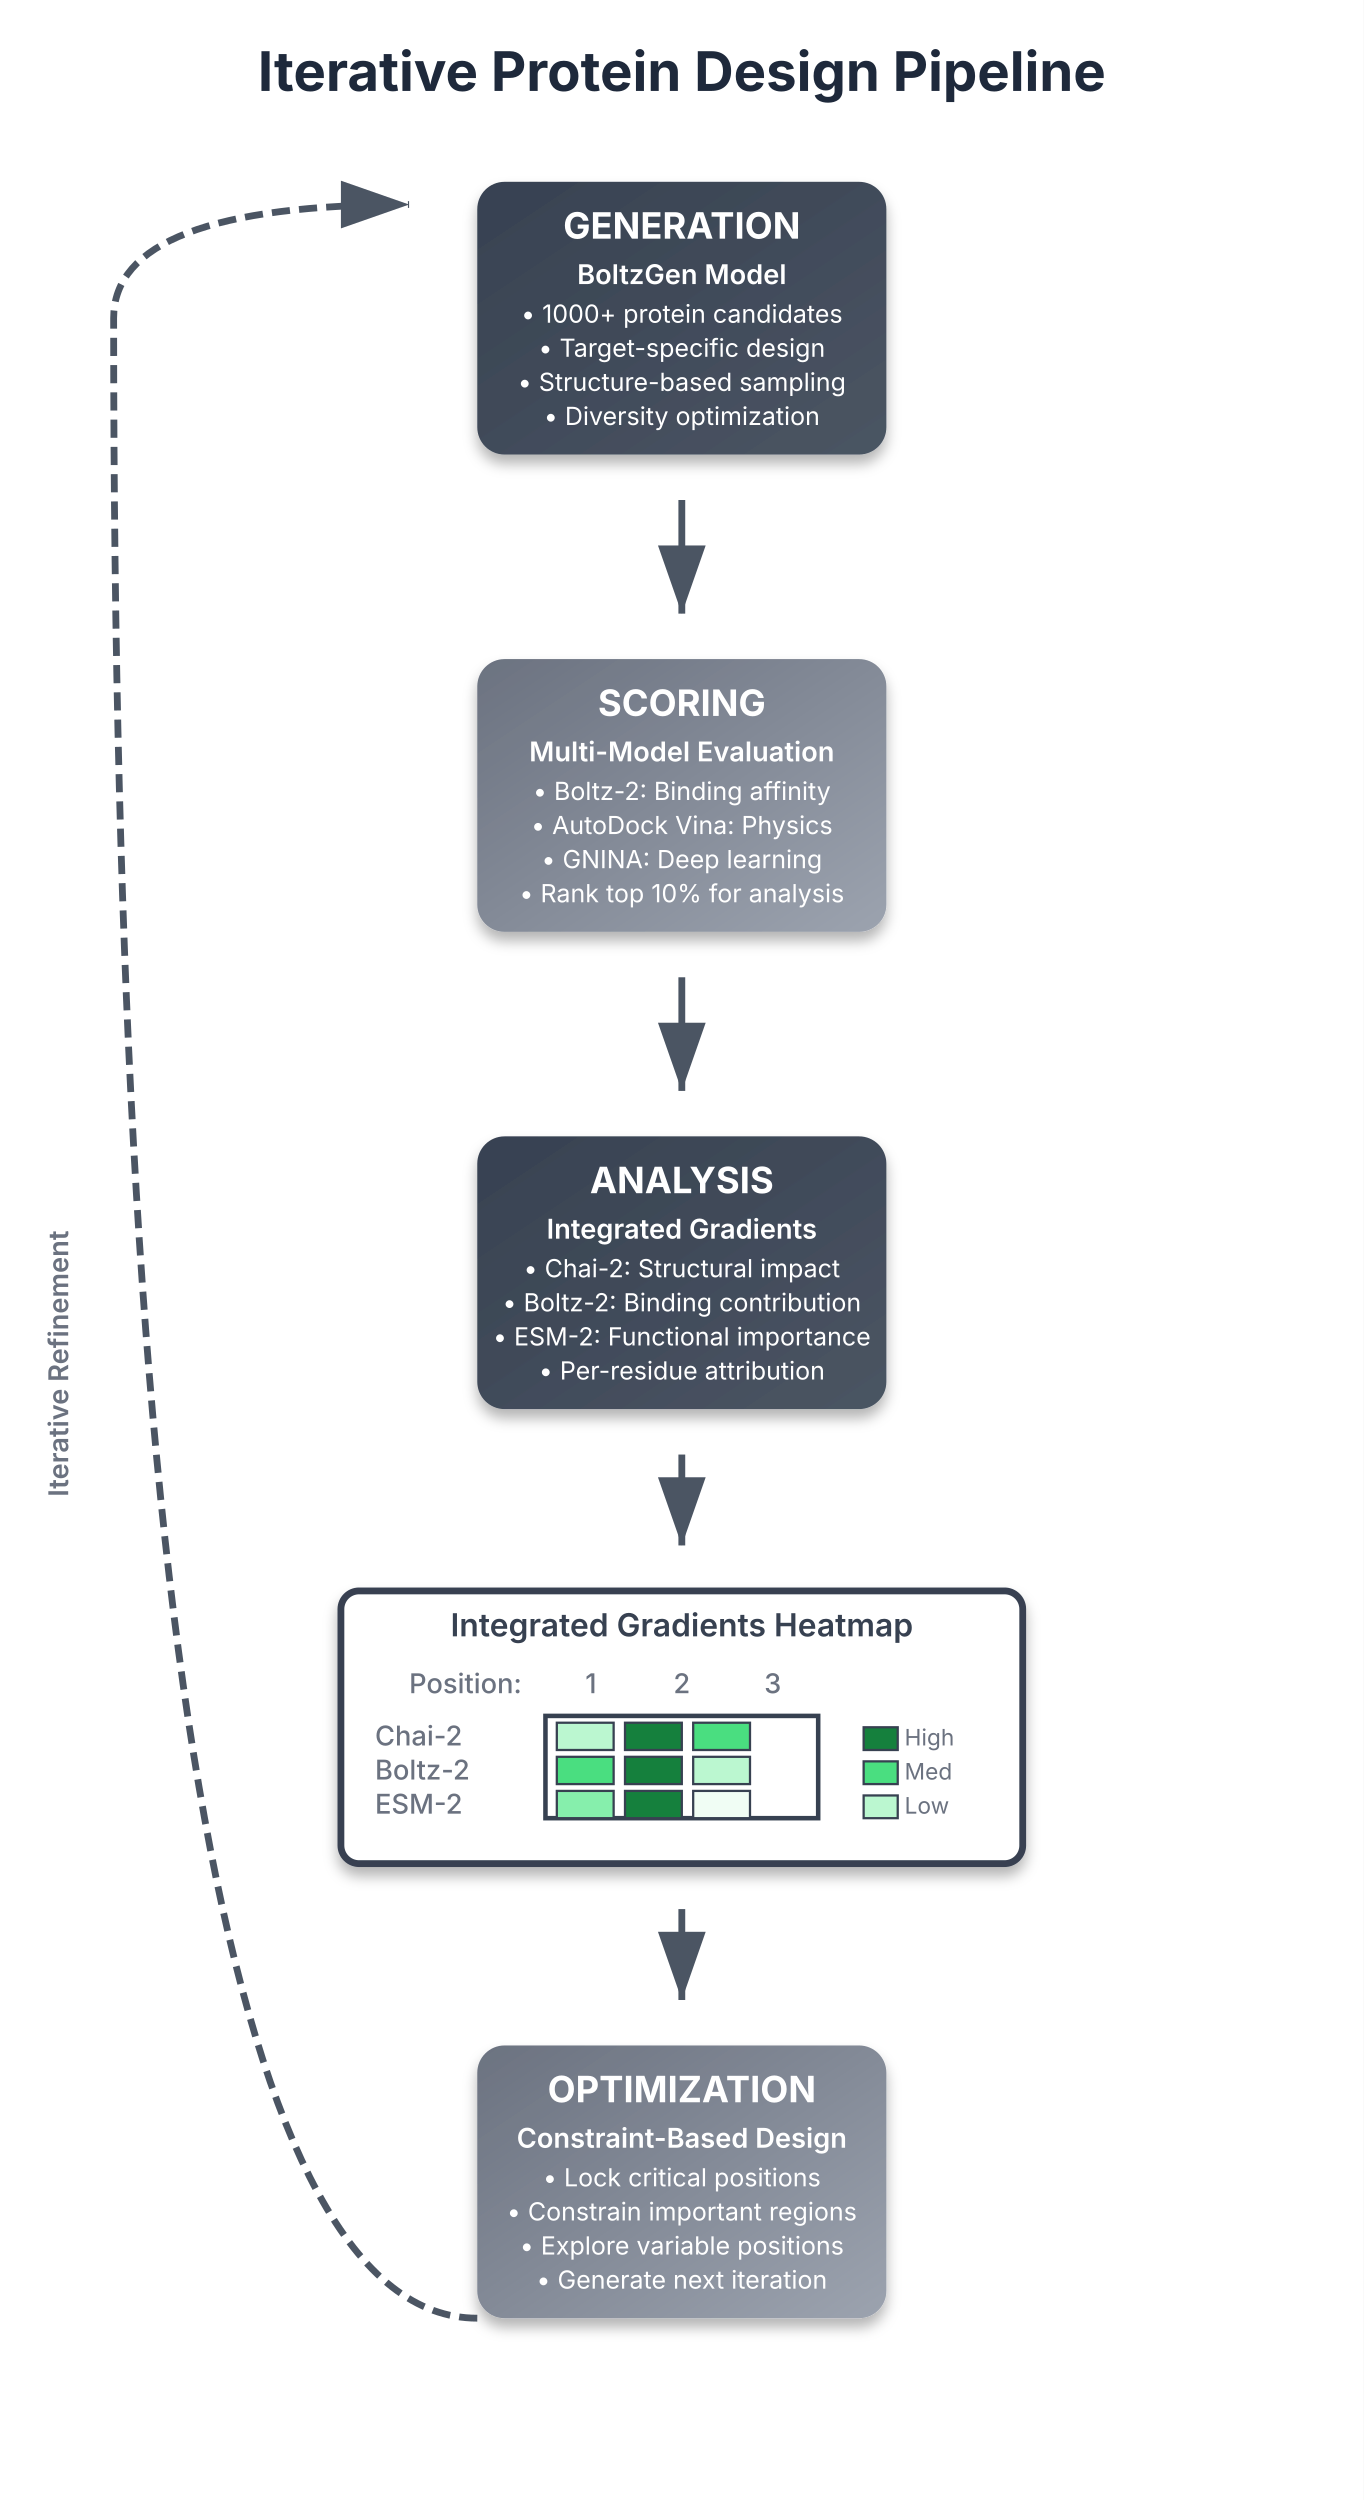
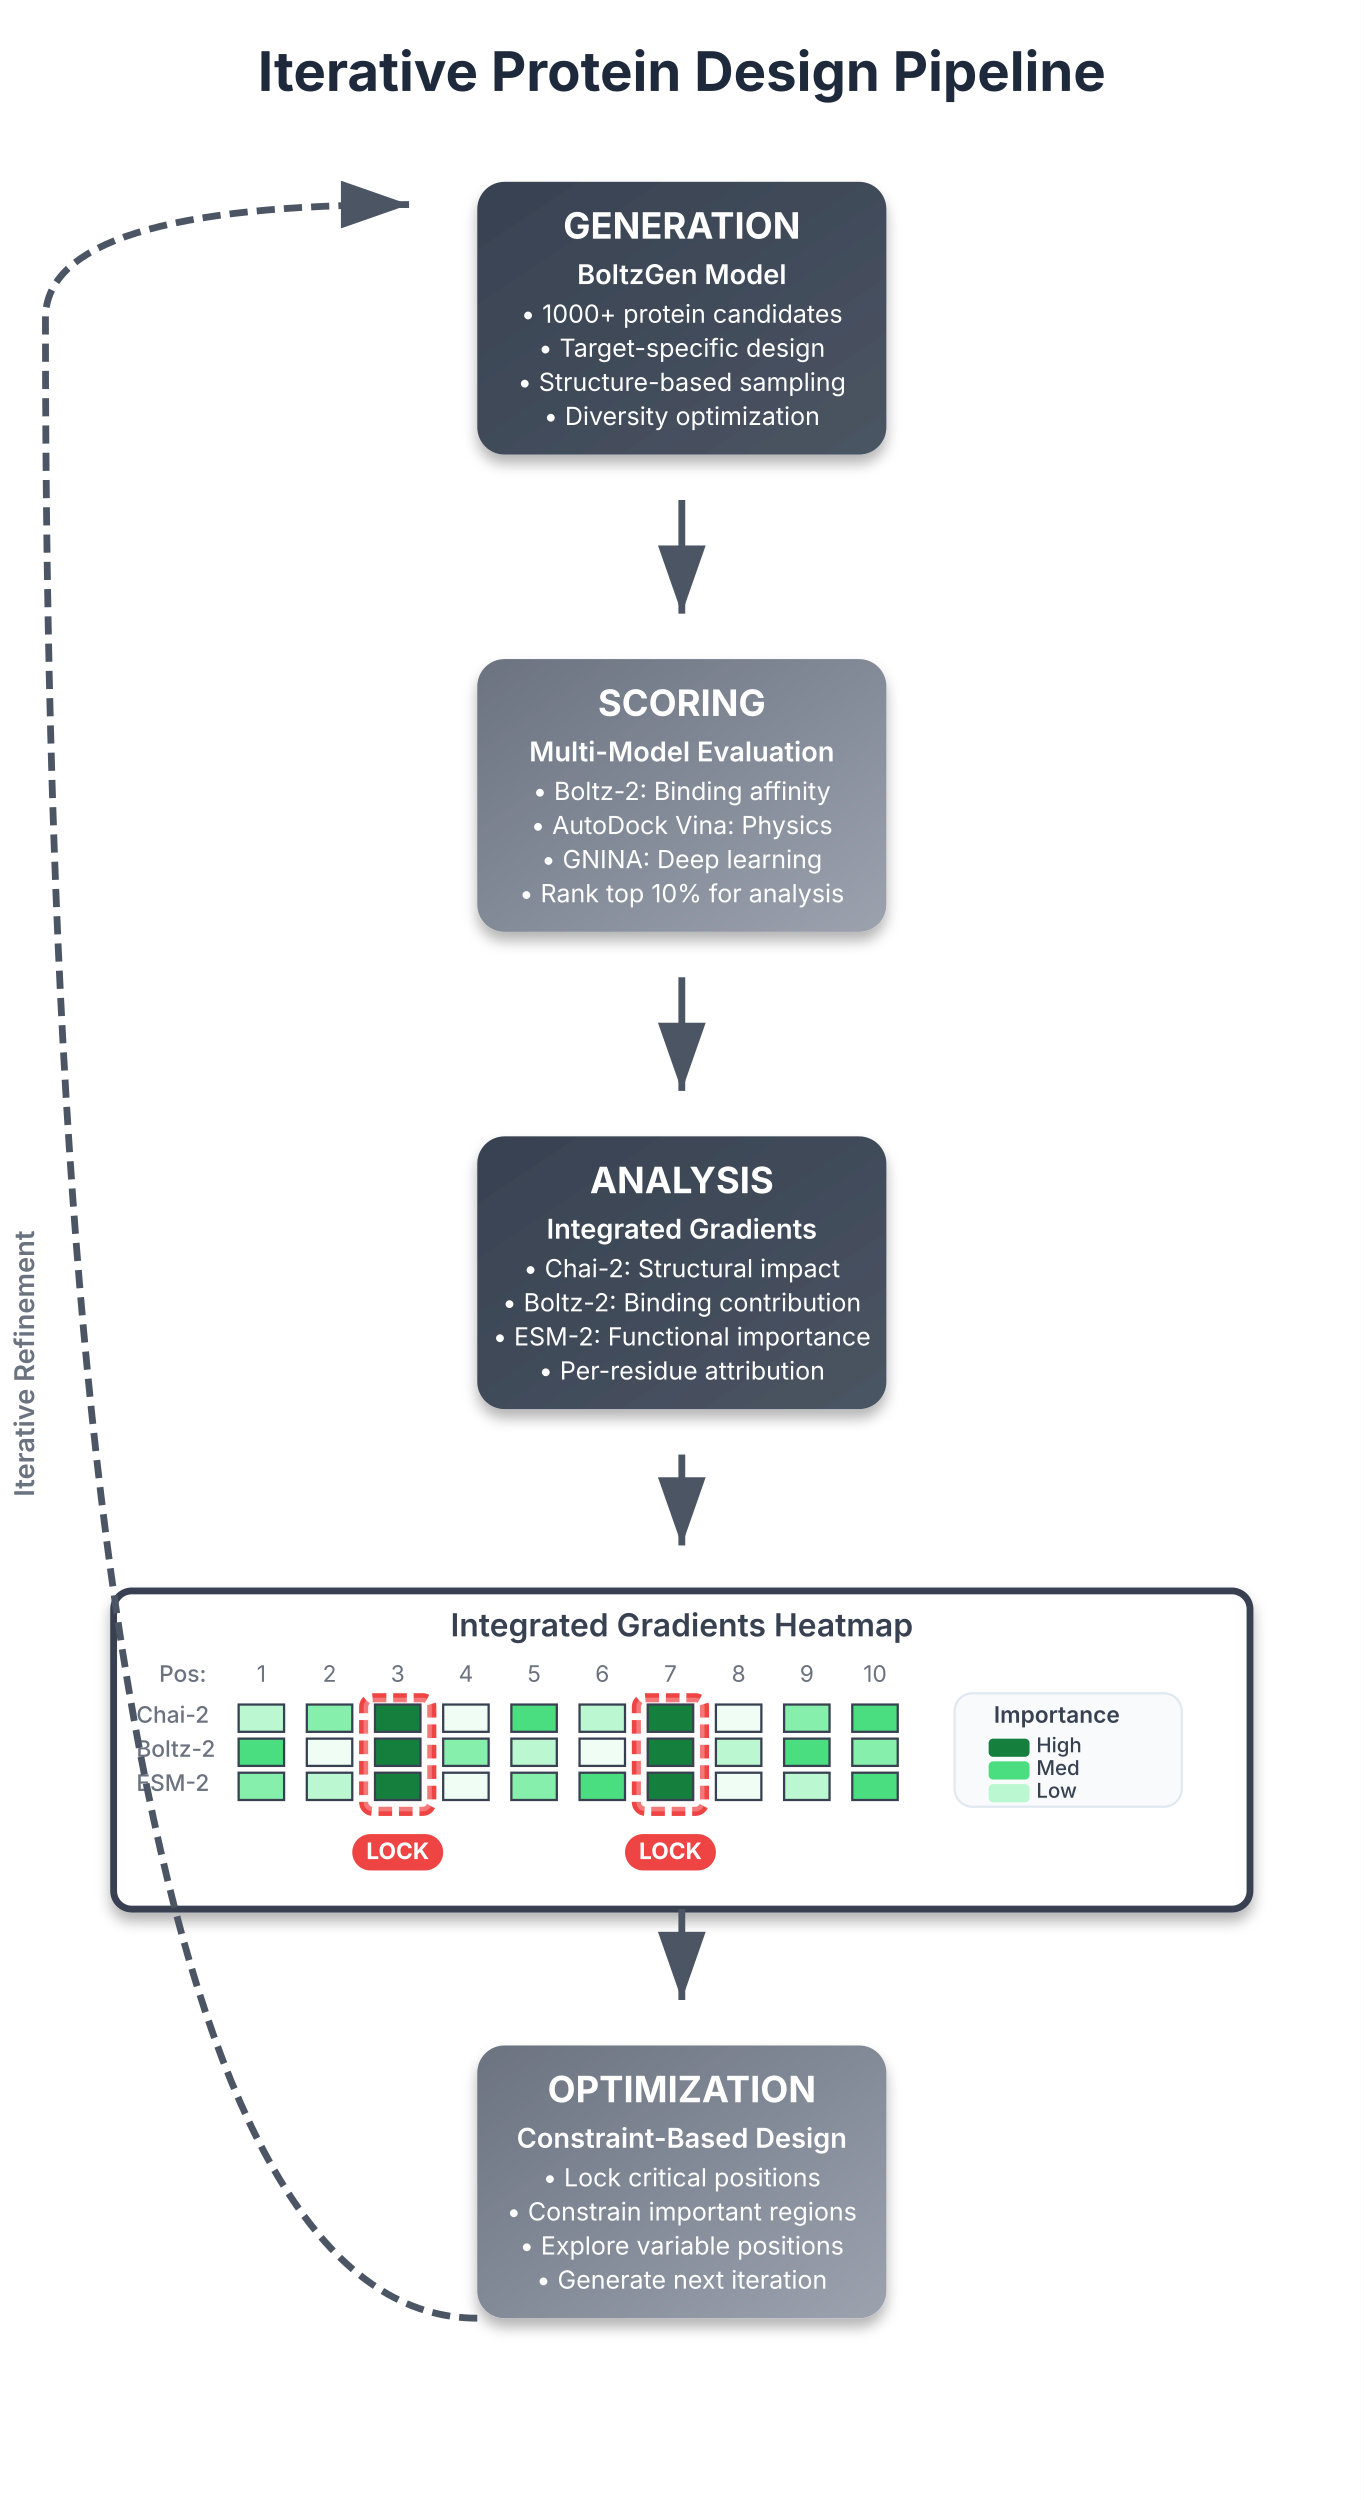
<svg xmlns="http://www.w3.org/2000/svg" width="600" height="1100" viewBox="0 0 600 1100">
  <defs>
    <linearGradient id="primaryGrad" x1="0%" y1="0%" x2="100%" y2="100%">
      <stop offset="0%" style="stop-color:#374151;stop-opacity:1" />
      <stop offset="100%" style="stop-color:#4B5563;stop-opacity:1" />
    </linearGradient>
    <linearGradient id="secondaryGrad" x1="0%" y1="0%" x2="100%" y2="100%">
      <stop offset="0%" style="stop-color:#6B7280;stop-opacity:1" />
      <stop offset="100%" style="stop-color:#9CA3AF;stop-opacity:1" />
    </linearGradient>
    <filter id="shadow">
      <feDropShadow dx="0" dy="4" stdDeviation="3" flood-opacity="0.3" />
    </filter>
  </defs>
  <rect width="600" height="1100" fill="#FFFFFF" />
  <text x="300" y="40" text-anchor="middle" fill="#1E293B" font-family="Inter, sans-serif" font-size="24" font-weight="700">
    Iterative Protein Design Pipeline
  </text>
  <g transform="translate(210, 80)">
    <rect width="180" height="120" rx="12" fill="url(#primaryGrad)" filter="url(#shadow)" />
    <text x="90" y="25" text-anchor="middle" fill="white" font-family="Inter, sans-serif" font-size="16" font-weight="700">
      GENERATION
    </text>
    <text x="90" y="45" text-anchor="middle" fill="white" font-family="Inter, sans-serif" font-size="12" font-weight="600">
      BoltzGen Model
    </text>
    <text x="90" y="62" text-anchor="middle" fill="white" font-family="Inter, sans-serif" font-size="11">
      • 1000+ protein candidates
    </text>
    <text x="90" y="77" text-anchor="middle" fill="white" font-family="Inter, sans-serif" font-size="11">
      • Target-specific design
    </text>
    <text x="90" y="92" text-anchor="middle" fill="white" font-family="Inter, sans-serif" font-size="11">
      • Structure-based sampling
    </text>
    <text x="90" y="107" text-anchor="middle" fill="white" font-family="Inter, sans-serif" font-size="11">
      • Diversity optimization
    </text>
  </g>
  <path d="M 300 220 L 300 270" stroke="#4B5563" stroke-width="3" fill="none" marker-end="url(#arrowhead)" />
  <g transform="translate(210, 290)">
    <rect width="180" height="120" rx="12" fill="url(#secondaryGrad)" filter="url(#shadow)" />
    <text x="90" y="25" text-anchor="middle" fill="white" font-family="Inter, sans-serif" font-size="16" font-weight="700">
      SCORING
    </text>
    <text x="90" y="45" text-anchor="middle" fill="white" font-family="Inter, sans-serif" font-size="12" font-weight="600">
      Multi-Model Evaluation
    </text>
    <text x="90" y="62" text-anchor="middle" fill="white" font-family="Inter, sans-serif" font-size="11">
      • Boltz-2: Binding affinity
    </text>
    <text x="90" y="77" text-anchor="middle" fill="white" font-family="Inter, sans-serif" font-size="11">
      • AutoDock Vina: Physics
    </text>
    <text x="90" y="92" text-anchor="middle" fill="white" font-family="Inter, sans-serif" font-size="11">
      • GNINA: Deep learning
    </text>
    <text x="90" y="107" text-anchor="middle" fill="white" font-family="Inter, sans-serif" font-size="11">
      • Rank top 10% for analysis
    </text>
  </g>
  <path d="M 300 430 L 300 480" stroke="#4B5563" stroke-width="3" fill="none" marker-end="url(#arrowhead)" />
  <g transform="translate(210, 500)">
    <rect width="180" height="120" rx="12" fill="url(#primaryGrad)" filter="url(#shadow)" />
    <text x="90" y="25" text-anchor="middle" fill="white" font-family="Inter, sans-serif" font-size="16" font-weight="700">
      ANALYSIS
    </text>
    <text x="90" y="45" text-anchor="middle" fill="white" font-family="Inter, sans-serif" font-size="12" font-weight="600">
      Integrated Gradients
    </text>
    <text x="90" y="62" text-anchor="middle" fill="white" font-family="Inter, sans-serif" font-size="11">
      • Chai-2: Structural impact
    </text>
    <text x="90" y="77" text-anchor="middle" fill="white" font-family="Inter, sans-serif" font-size="11">
      • Boltz-2: Binding contribution
    </text>
    <text x="90" y="92" text-anchor="middle" fill="white" font-family="Inter, sans-serif" font-size="11">
      • ESM-2: Functional importance
    </text>
    <text x="90" y="107" text-anchor="middle" fill="white" font-family="Inter, sans-serif" font-size="11">
      • Per-residue attribution
    </text>
  </g>
  <path d="M 300 640 L 300 680" stroke="#4B5563" stroke-width="3" fill="none" marker-end="url(#arrowhead)" />
-   <g transform="translate(150, 700)">
-     <rect width="300" height="120" rx="8" fill="white" stroke="#374151" stroke-width="3" filter="url(#shadow)" />
-     <text x="150" y="20" text-anchor="middle" fill="#374151" font-family="Inter, sans-serif" font-size="14" font-weight="600">
+   <g transform="translate(50, 700)">
+     <rect width="500" height="140" rx="8" fill="white" stroke="#374151" stroke-width="3" filter="url(#shadow)" />
+     <text x="250" y="20" text-anchor="middle" fill="#374151" font-family="Inter, sans-serif" font-size="14" font-weight="600">
      Integrated Gradients Heatmap
    </text>
-     <text x="30" y="45" fill="#6B7280" font-family="Inter, sans-serif" font-size="12" font-weight="500">Position:</text>
-     <text x="110" y="45" text-anchor="middle" fill="#6B7280" font-family="Inter, sans-serif" font-size="12" font-weight="500">1</text>
-     <text x="150" y="45" text-anchor="middle" fill="#6B7280" font-family="Inter, sans-serif" font-size="12" font-weight="500">2</text>
-     <text x="190" y="45" text-anchor="middle" fill="#6B7280" font-family="Inter, sans-serif" font-size="12" font-weight="500">3</text>
-     <rect x="90" y="55" width="120" height="45" fill="none" stroke="#374151" stroke-width="2" />
-     <text x="15" y="68" fill="#6B7280" font-family="Inter, sans-serif" font-size="12" font-weight="500">Chai-2</text>
-     <rect x="95" y="58" width="25" height="12" fill="#BBF7D0" stroke="#374151" stroke-width="1" />
-     <rect x="125" y="58" width="25" height="12" fill="#15803D" stroke="#374151" stroke-width="1" />
-     <rect x="155" y="58" width="25" height="12" fill="#4ADE80" stroke="#374151" stroke-width="1" />
-     <text x="15" y="83" fill="#6B7280" font-family="Inter, sans-serif" font-size="12" font-weight="500">Boltz-2</text>
-     <rect x="95" y="73" width="25" height="12" fill="#4ADE80" stroke="#374151" stroke-width="1" />
-     <rect x="125" y="73" width="25" height="12" fill="#15803D" stroke="#374151" stroke-width="1" />
-     <rect x="155" y="73" width="25" height="12" fill="#BBF7D0" stroke="#374151" stroke-width="1" />
-     <text x="15" y="98" fill="#6B7280" font-family="Inter, sans-serif" font-size="12" font-weight="500">ESM-2</text>
-     <rect x="95" y="88" width="25" height="12" fill="#86EFAC" stroke="#374151" stroke-width="1" />
-     <rect x="125" y="88" width="25" height="12" fill="#15803D" stroke="#374151" stroke-width="1" />
-     <rect x="155" y="88" width="25" height="12" fill="#F0FDF4" stroke="#374151" stroke-width="1" />
-     <g transform="translate(230, 60)">
-       <rect x="0" y="0" width="15" height="10" fill="#15803D" stroke="#374151" />
-       <text x="18" y="8" fill="#6B7280" font-family="Inter, sans-serif" font-size="10">High</text>
-       <rect x="0" y="15" width="15" height="10" fill="#4ADE80" stroke="#374151" />
-       <text x="18" y="23" fill="#6B7280" font-family="Inter, sans-serif" font-size="10">Med</text>
-       <rect x="0" y="30" width="15" height="10" fill="#BBF7D0" stroke="#374151" />
-       <text x="18" y="38" fill="#6B7280" font-family="Inter, sans-serif" font-size="10">Low</text>
+     <text x="20" y="40" fill="#6B7280" font-family="Inter, sans-serif" font-size="10" font-weight="500">Pos:</text>
+     <text x="65" y="40" text-anchor="middle" fill="#6B7280" font-family="Inter, sans-serif" font-size="10">1</text>
+     <text x="95" y="40" text-anchor="middle" fill="#6B7280" font-family="Inter, sans-serif" font-size="10">2</text>
+     <text x="125" y="40" text-anchor="middle" fill="#6B7280" font-family="Inter, sans-serif" font-size="10">3</text>
+     <text x="155" y="40" text-anchor="middle" fill="#6B7280" font-family="Inter, sans-serif" font-size="10">4</text>
+     <text x="185" y="40" text-anchor="middle" fill="#6B7280" font-family="Inter, sans-serif" font-size="10">5</text>
+     <text x="215" y="40" text-anchor="middle" fill="#6B7280" font-family="Inter, sans-serif" font-size="10">6</text>
+     <text x="245" y="40" text-anchor="middle" fill="#6B7280" font-family="Inter, sans-serif" font-size="10">7</text>
+     <text x="275" y="40" text-anchor="middle" fill="#6B7280" font-family="Inter, sans-serif" font-size="10">8</text>
+     <text x="305" y="40" text-anchor="middle" fill="#6B7280" font-family="Inter, sans-serif" font-size="10">9</text>
+     <text x="335" y="40" text-anchor="middle" fill="#6B7280" font-family="Inter, sans-serif" font-size="10">10</text>
+     <rect x="110" y="47" width="30" height="50" fill="none" stroke="#EF4444" stroke-width="4" stroke-dasharray="6,3" rx="4" />
+     <rect x="230" y="47" width="30" height="50" fill="none" stroke="#EF4444" stroke-width="4" stroke-dasharray="6,3" rx="4" />
+     <rect x="110" y="47" width="30" height="50" fill="#FEF2F2" fill-opacity="0.3" rx="4" />
+     <rect x="230" y="47" width="30" height="50" fill="#FEF2F2" fill-opacity="0.3" rx="4" />
+     <rect x="105" y="107" width="40" height="16" fill="#EF4444" rx="8" />
+     <text x="125" y="118" text-anchor="middle" fill="white" font-family="Inter, sans-serif" font-size="10" font-weight="700">LOCK</text>
+     <rect x="225" y="107" width="40" height="16" fill="#EF4444" rx="8" />
+     <text x="245" y="118" text-anchor="middle" fill="white" font-family="Inter, sans-serif" font-size="10" font-weight="700">LOCK</text>
+     <text x="10" y="58" fill="#6B7280" font-family="Inter, sans-serif" font-size="10" font-weight="500">Chai-2</text>
+     <rect x="55" y="50" width="20" height="12" fill="#BBF7D0" stroke="#374151" />
+     <rect x="85" y="50" width="20" height="12" fill="#86EFAC" stroke="#374151" />
+     <rect x="115" y="50" width="20" height="12" fill="#15803D" stroke="#374151" />
+     <rect x="145" y="50" width="20" height="12" fill="#F0FDF4" stroke="#374151" />
+     <rect x="175" y="50" width="20" height="12" fill="#4ADE80" stroke="#374151" />
+     <rect x="205" y="50" width="20" height="12" fill="#BBF7D0" stroke="#374151" />
+     <rect x="235" y="50" width="20" height="12" fill="#15803D" stroke="#374151" />
+     <rect x="265" y="50" width="20" height="12" fill="#F0FDF4" stroke="#374151" />
+     <rect x="295" y="50" width="20" height="12" fill="#86EFAC" stroke="#374151" />
+     <rect x="325" y="50" width="20" height="12" fill="#4ADE80" stroke="#374151" />
+     <text x="10" y="73" fill="#6B7280" font-family="Inter, sans-serif" font-size="10" font-weight="500">Boltz-2</text>
+     <rect x="55" y="65" width="20" height="12" fill="#4ADE80" stroke="#374151" />
+     <rect x="85" y="65" width="20" height="12" fill="#F0FDF4" stroke="#374151" />
+     <rect x="115" y="65" width="20" height="12" fill="#15803D" stroke="#374151" />
+     <rect x="145" y="65" width="20" height="12" fill="#86EFAC" stroke="#374151" />
+     <rect x="175" y="65" width="20" height="12" fill="#BBF7D0" stroke="#374151" />
+     <rect x="205" y="65" width="20" height="12" fill="#F0FDF4" stroke="#374151" />
+     <rect x="235" y="65" width="20" height="12" fill="#15803D" stroke="#374151" />
+     <rect x="265" y="65" width="20" height="12" fill="#BBF7D0" stroke="#374151" />
+     <rect x="295" y="65" width="20" height="12" fill="#4ADE80" stroke="#374151" />
+     <rect x="325" y="65" width="20" height="12" fill="#86EFAC" stroke="#374151" />
+     <text x="10" y="88" fill="#6B7280" font-family="Inter, sans-serif" font-size="10" font-weight="500">ESM-2</text>
+     <rect x="55" y="80" width="20" height="12" fill="#86EFAC" stroke="#374151" />
+     <rect x="85" y="80" width="20" height="12" fill="#BBF7D0" stroke="#374151" />
+     <rect x="115" y="80" width="20" height="12" fill="#15803D" stroke="#374151" />
+     <rect x="145" y="80" width="20" height="12" fill="#F0FDF4" stroke="#374151" />
+     <rect x="175" y="80" width="20" height="12" fill="#86EFAC" stroke="#374151" />
+     <rect x="205" y="80" width="20" height="12" fill="#4ADE80" stroke="#374151" />
+     <rect x="235" y="80" width="20" height="12" fill="#15803D" stroke="#374151" />
+     <rect x="265" y="80" width="20" height="12" fill="#F0FDF4" stroke="#374151" />
+     <rect x="295" y="80" width="20" height="12" fill="#BBF7D0" stroke="#374151" />
+     <rect x="325" y="80" width="20" height="12" fill="#4ADE80" stroke="#374151" />
+     <g transform="translate(380, 50)">
+       <rect x="-10" y="-5" width="100" height="50" fill="#F8FAFC" stroke="#E2E8F0" stroke-width="1" rx="8" />
+       <text x="35" y="8" text-anchor="middle" fill="#374151" font-family="Inter, sans-serif" font-size="10" font-weight="600">Importance</text>
+       <rect x="5" y="15" width="18" height="8" fill="#15803D" stroke="none" rx="2" />
+       <text x="26" y="21" fill="#374151" font-family="Inter, sans-serif" font-size="9" font-weight="500">High</text>
+       <rect x="5" y="25" width="18" height="8" fill="#4ADE80" stroke="none" rx="2" />
+       <text x="26" y="31" fill="#374151" font-family="Inter, sans-serif" font-size="9" font-weight="500">Med</text>
+       <rect x="5" y="35" width="18" height="8" fill="#BBF7D0" stroke="none" rx="2" />
+       <text x="26" y="41" fill="#374151" font-family="Inter, sans-serif" font-size="9" font-weight="500">Low</text>
    </g>
  </g>
  <path d="M 300 840 L 300 880" stroke="#4B5563" stroke-width="3" fill="none" marker-end="url(#arrowhead)" />
  <g transform="translate(210, 900)">
    <rect width="180" height="120" rx="12" fill="url(#secondaryGrad)" filter="url(#shadow)" />
    <text x="90" y="25" text-anchor="middle" fill="white" font-family="Inter, sans-serif" font-size="16" font-weight="700">
      OPTIMIZATION
    </text>
    <text x="90" y="45" text-anchor="middle" fill="white" font-family="Inter, sans-serif" font-size="12" font-weight="600">
      Constraint-Based Design
    </text>
    <text x="90" y="62" text-anchor="middle" fill="white" font-family="Inter, sans-serif" font-size="11">
      • Lock critical positions
    </text>
    <text x="90" y="77" text-anchor="middle" fill="white" font-family="Inter, sans-serif" font-size="11">
      • Constrain important regions
    </text>
    <text x="90" y="92" text-anchor="middle" fill="white" font-family="Inter, sans-serif" font-size="11">
      • Explore variable positions
    </text>
    <text x="90" y="107" text-anchor="middle" fill="white" font-family="Inter, sans-serif" font-size="11">
      • Generate next iteration
    </text>
  </g>
-   <path d="M 210 1020 Q 50 1020 50 140 Q 50 90 180 90" stroke="#4B5563" stroke-width="3" fill="none" marker-end="url(#arrowhead)" stroke-dasharray="8,4" />
-   <text x="30" y="600" text-anchor="middle" fill="#6B7280" font-family="Inter, sans-serif" font-size="12" font-weight="600" transform="rotate(-90 30 600)">
+   <path d="M 210 1020 Q 20 1020 20 140 Q 20 90 180 90" stroke="#4B5563" stroke-width="3" fill="none" marker-end="url(#arrowhead)" stroke-dasharray="8,4" />
+   <text x="15" y="600" text-anchor="middle" fill="#6B7280" font-family="Inter, sans-serif" font-size="12" font-weight="600" transform="rotate(-90 15 600)">
    Iterative Refinement
  </text>
  <defs>
    <marker id="arrowhead" markerWidth="10" markerHeight="7" refX="10" refY="3.5" orient="auto">
      <polygon points="0 0, 10 3.5, 0 7" fill="#4B5563" />
    </marker>
  </defs>
</svg>
